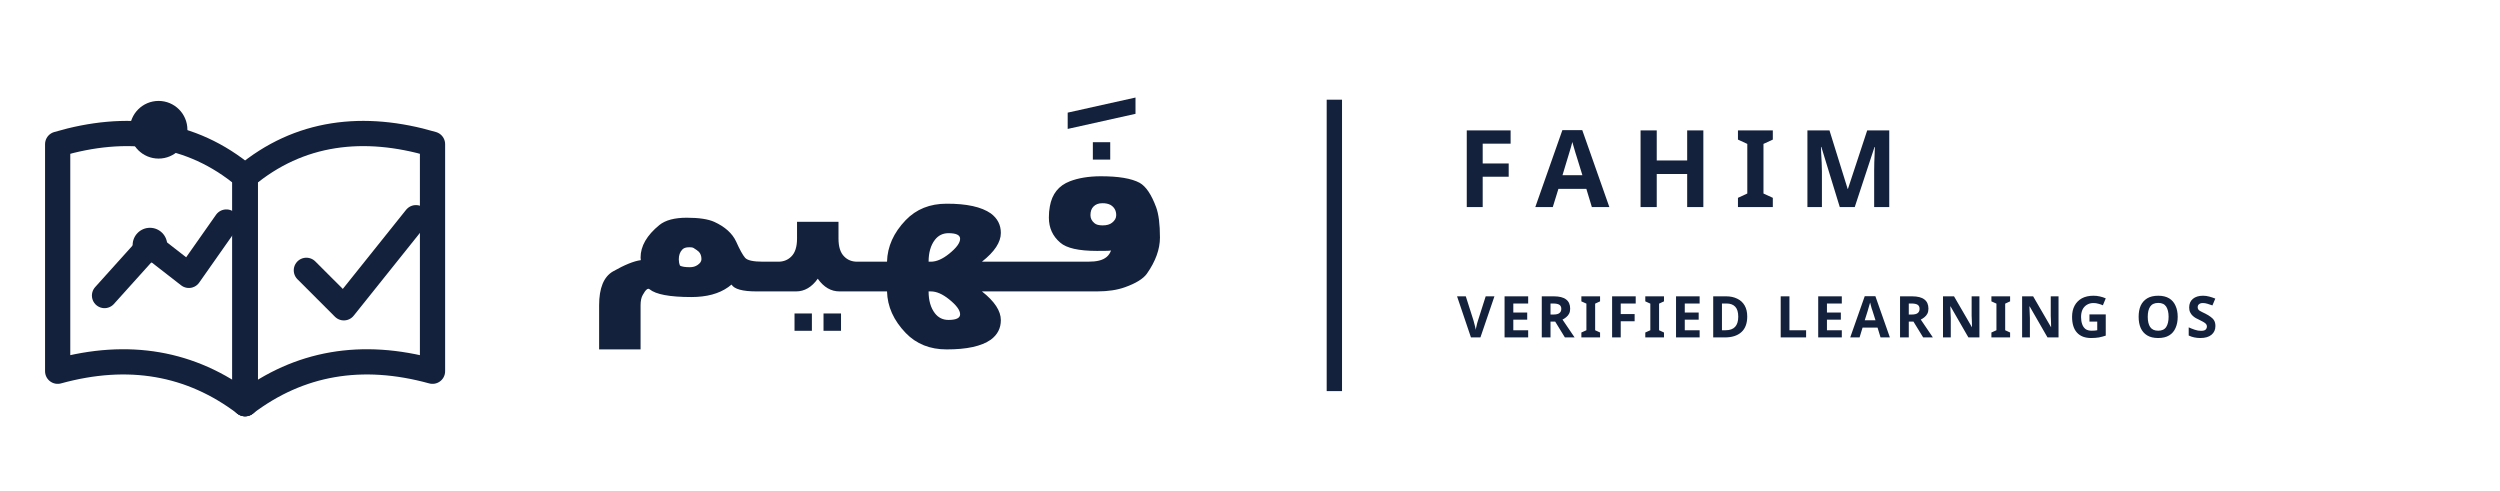
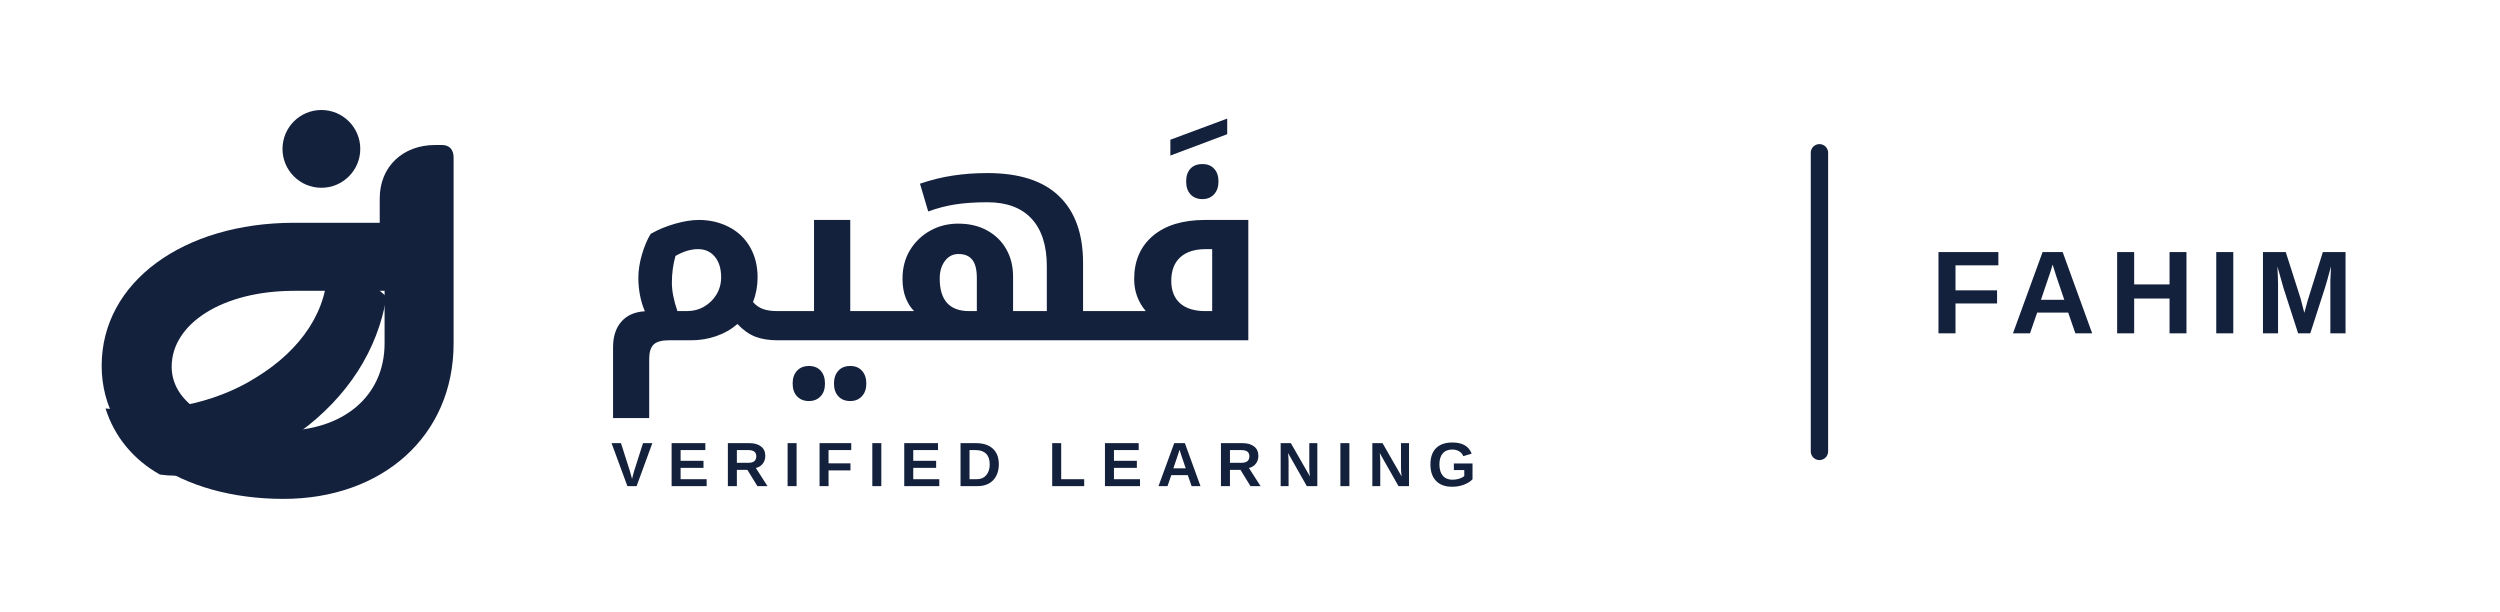
- <svg xmlns="http://www.w3.org/2000/svg" viewBox="0 0 326 64" role="img" aria-label="فَهيم — FAHIM">
-   <g transform="scale(.94) translate(2 2)" fill="none" stroke="#14213D" stroke-width="3.5">
-     <path d="M6 18c9.5-2.8 18.5-1.8 26 4.5V54C24.5 48.3 15.8 46.8 6 49.5Z" stroke-linejoin="round" />
-     <path d="M58 18c-9.5-2.8-18.5-1.8-26 4.5V54c7.5-5.7 16.2-7.2 26-4.5Z" stroke-linejoin="round" />
-     <path d="M32 22.5V54" stroke-linecap="round" />
-     <path d="m40.5 35.5 5.2 5.2 10-12.5" stroke-linecap="round" stroke-linejoin="round" />
-     <path d="m12.5 39 6.3-7 5.4 4.2 5.2-7.4" stroke-linecap="round" stroke-linejoin="round" />
-     <circle cx="18.8" cy="32" r="2.4" fill="#14213D" stroke="none" />
-     <circle cx="20" cy="16" r="4" fill="#14213D" stroke="none" />
+ <svg xmlns="http://www.w3.org/2000/svg" viewBox="0 0 360 88" role="img" aria-label="فَهيم">
+   <g transform="translate(4 8) scale(.14)" fill="#14213D">
+     <path fill-rule="evenodd" d="M362 172v-25c0-33 24-55 57-55h7c8 0 12 5 12 13v191c0 96-74 160-175 160-105 0-187-53-187-137 0-86 84-147 198-147h88ZM274 242c-74 0-126 34-126 78 0 40 48 66 113 66 64 0 106-36 106-90v-54h-93Z" />
+     <path d="M80 363c53 6 111-4 155-32 46-28 75-70 73-116 23 6 44 17 61 33-9 55-40 103-89 139-45 32-101 50-144 44-27-15-47-39-56-68Z" />
+     <circle cx="302" cy="96" r="40" />
  </g>
-   <text x="76" y="38" fill="#14213D" font-family="Cairo, 'Segoe UI', sans-serif" font-size="31" font-weight="900">فَهيم</text>
-   <path d="M174 13v38" stroke="#14213D" stroke-width="2" />
-   <text x="190" y="27" fill="#14213D" font-family="Cairo, 'Segoe UI', sans-serif" font-size="14" font-weight="900" letter-spacing="2.8">FAHIM</text>
-   <text x="190" y="44" fill="#14213D" font-family="Cairo, 'Segoe UI', sans-serif" font-size="7.5" font-weight="800" letter-spacing=".65">VERIFIED LEARNING OS</text>
+   <text x="86" y="49" fill="#14213D" font-family="'Noto Kufi Arabic',Cairo,Tahoma,sans-serif" font-size="35" font-weight="850">فَهيم</text>
+   <text x="88" y="70" fill="#14213D" font-family="'Segoe UI Variable','Segoe UI',Arial,sans-serif" font-size="9" font-weight="800" letter-spacing="2.1">VERIFIED LEARNING</text>
+   <path d="M262 22v43" stroke="#14213D" stroke-width="2.5" stroke-linecap="round" />
+   <text x="278" y="48" fill="#14213D" font-family="'Segoe UI Variable','Segoe UI',Arial,sans-serif" font-size="17" font-weight="900" letter-spacing="2">FAHIM</text>
</svg>
